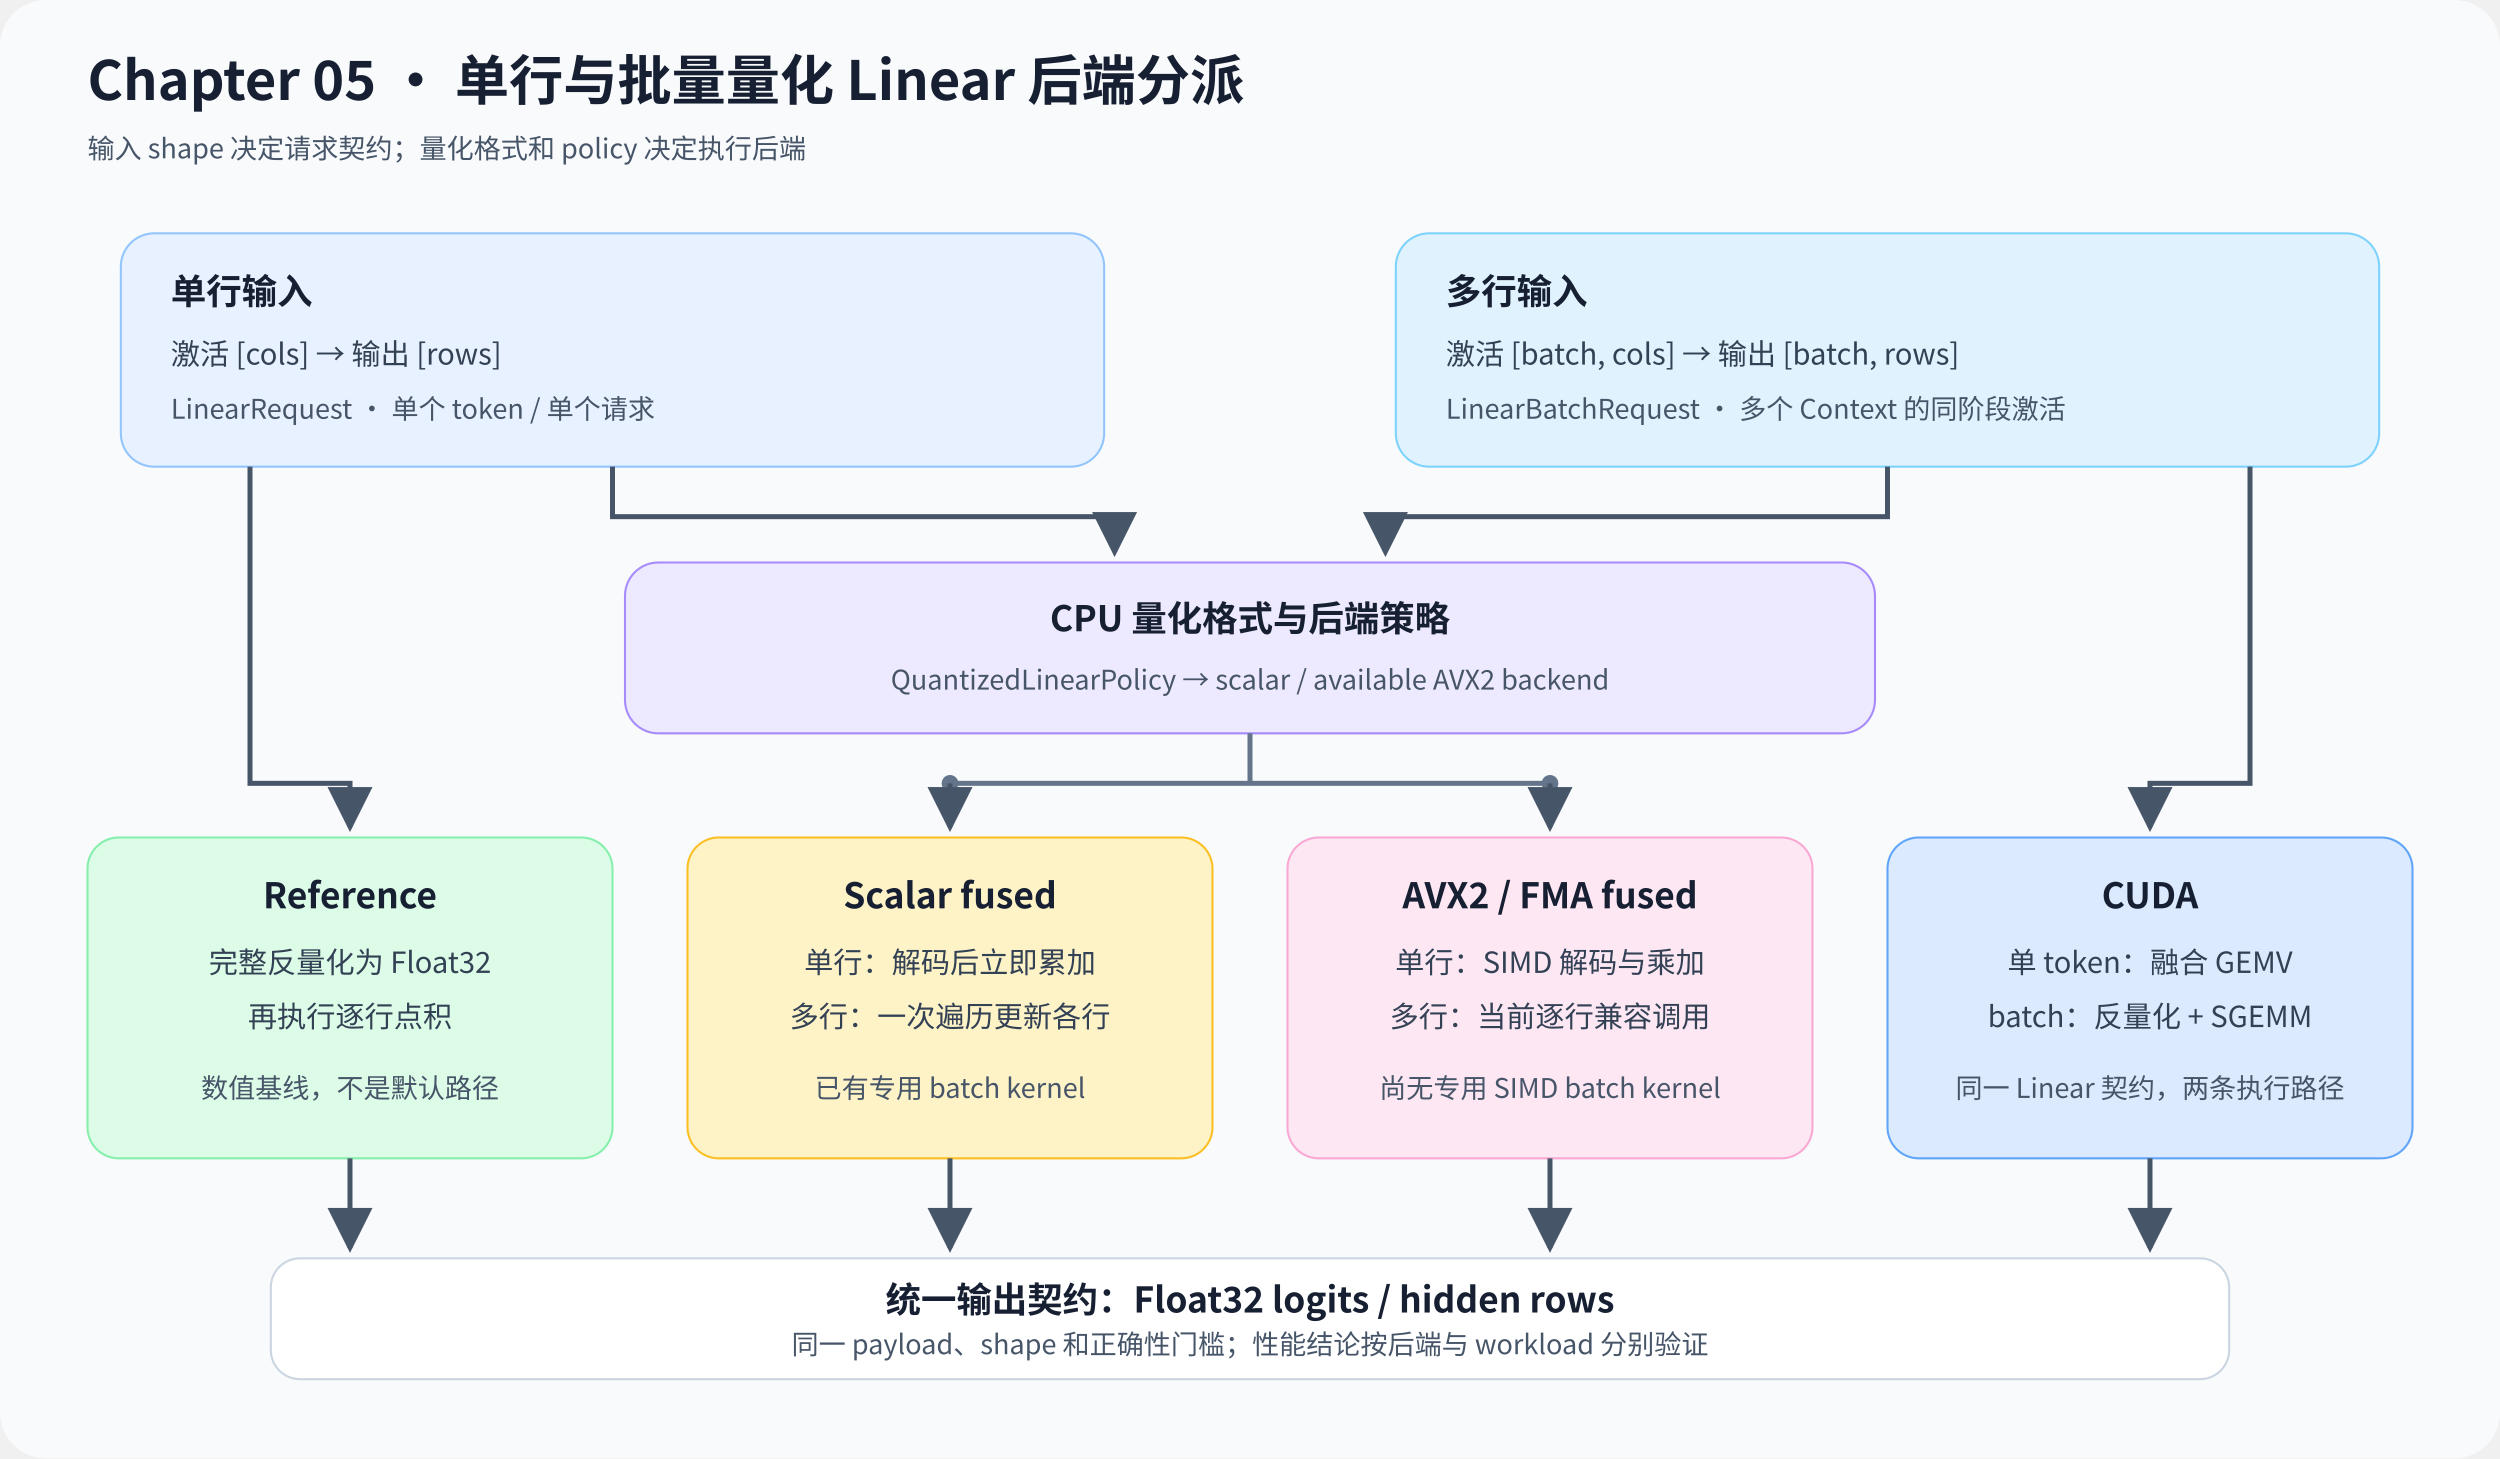
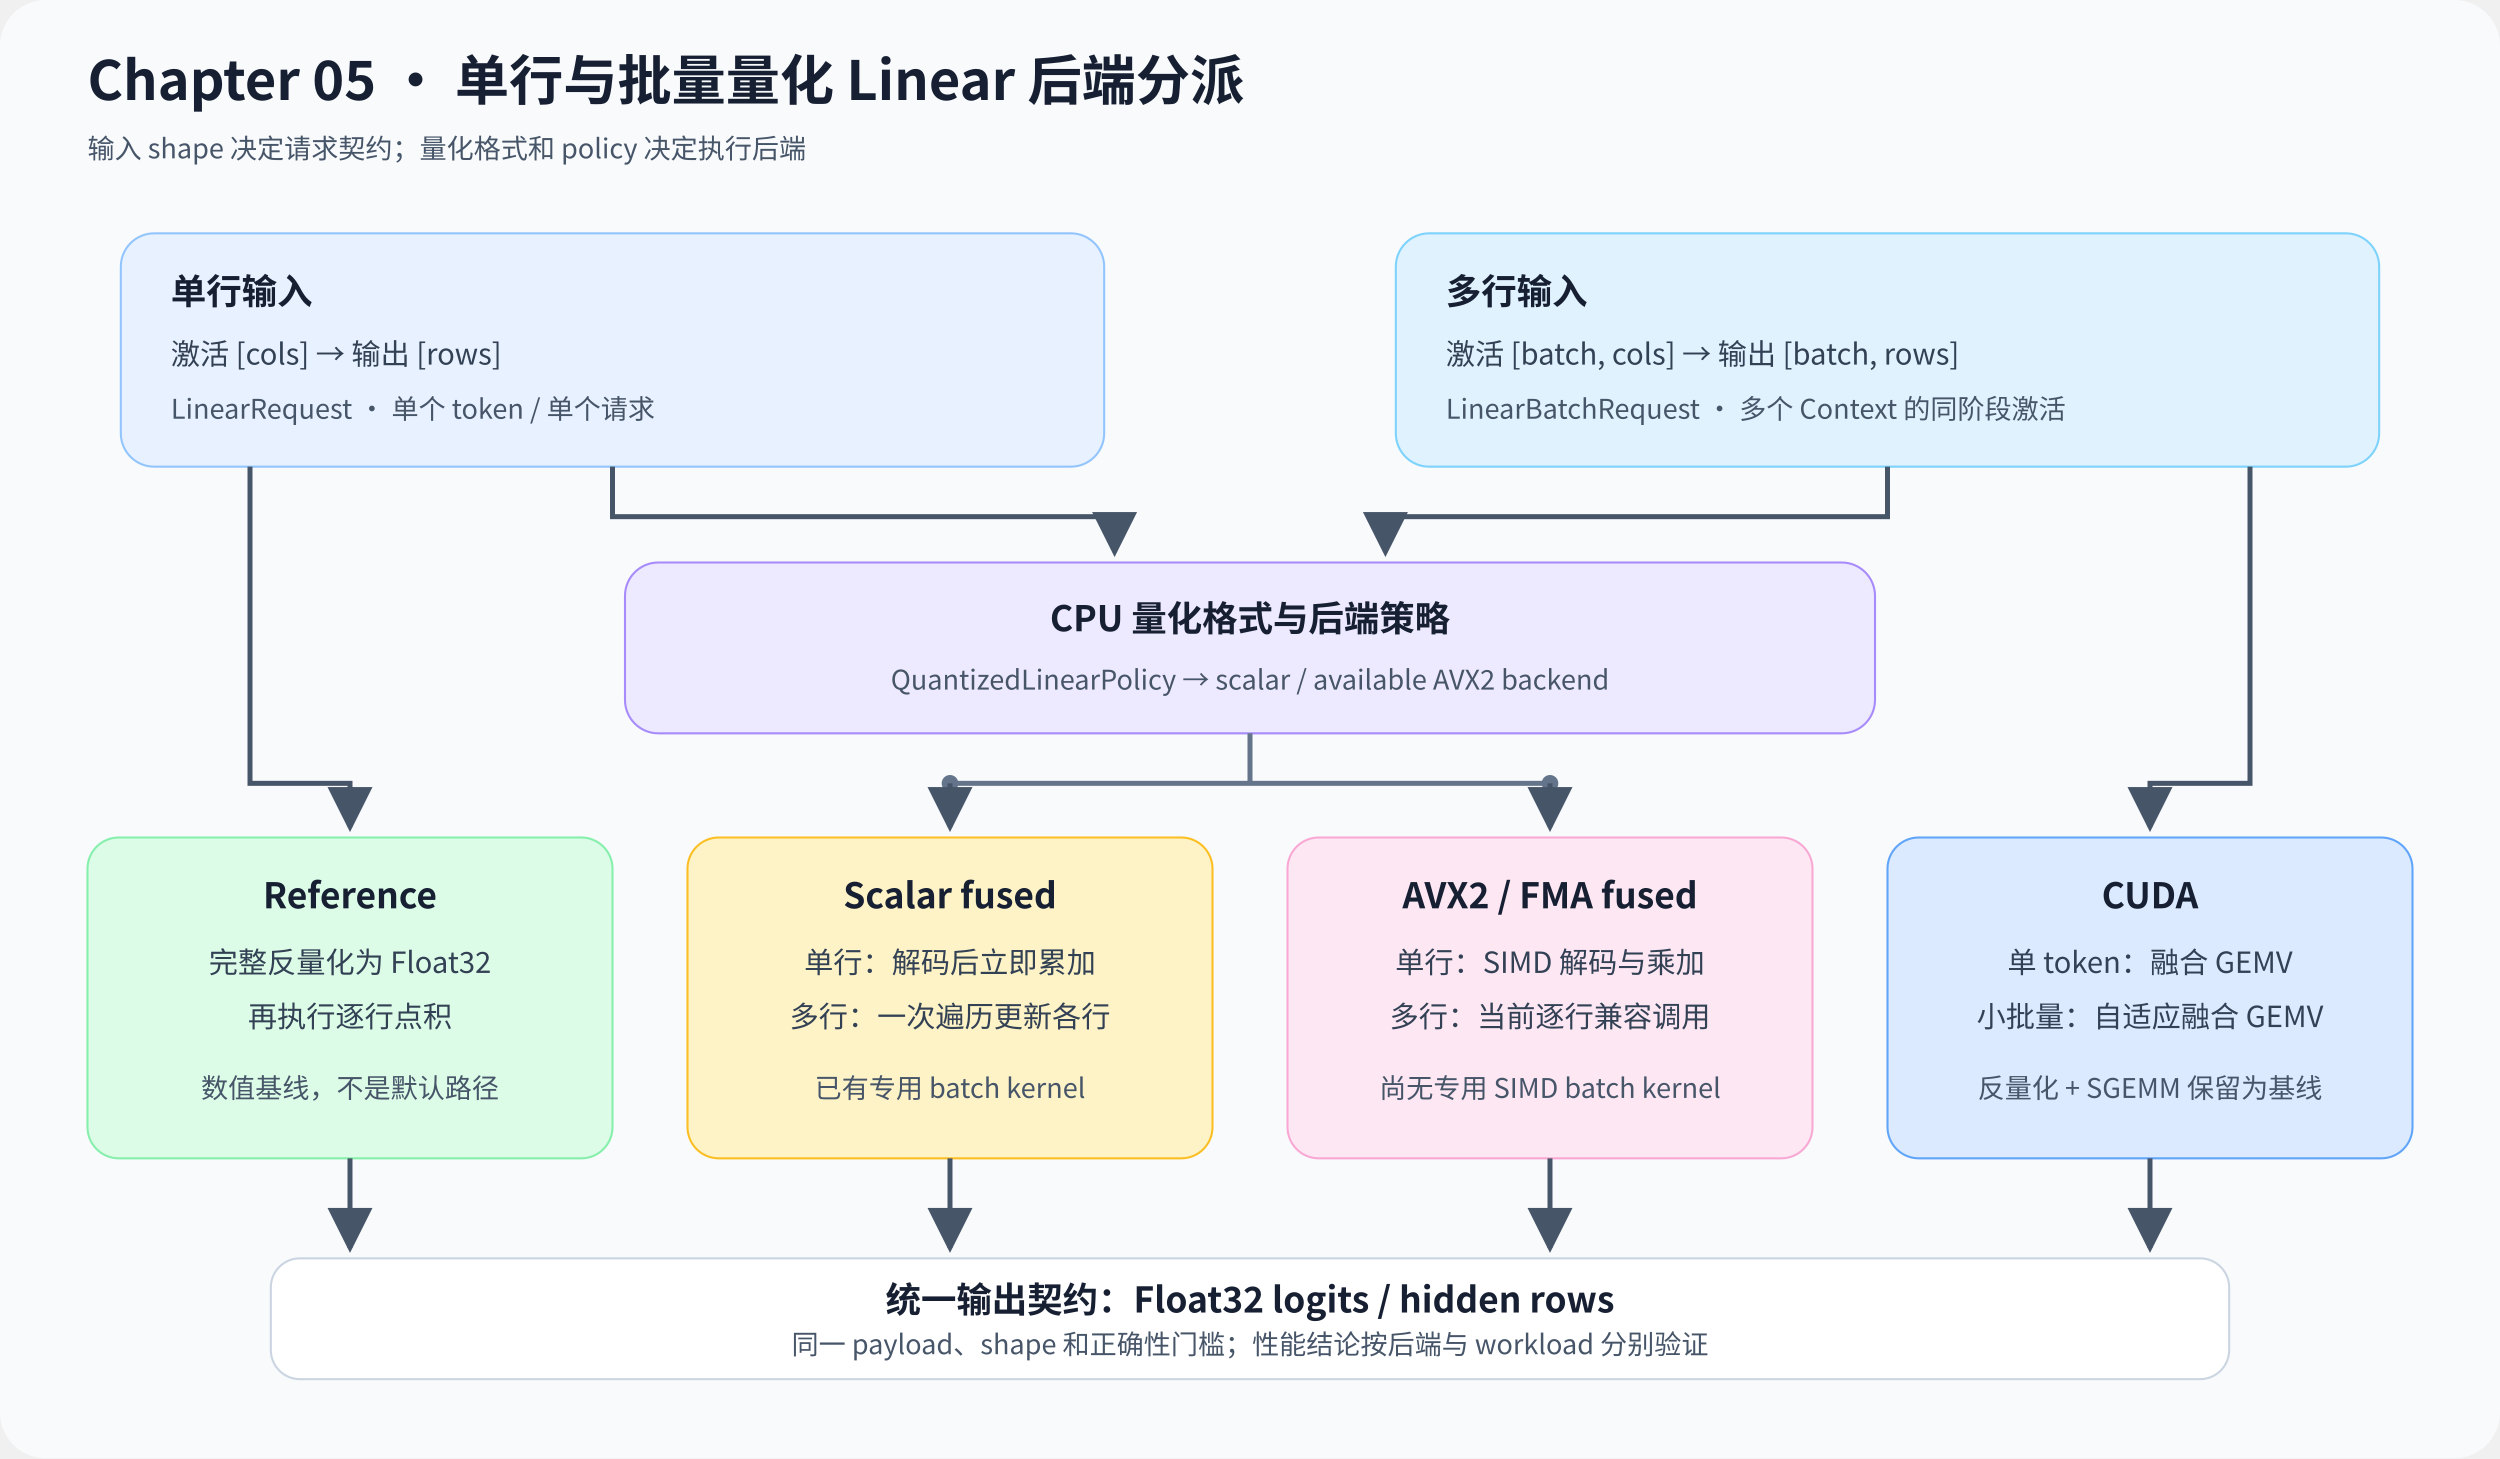
<svg xmlns="http://www.w3.org/2000/svg" viewBox="0 0 1200 700" role="img" aria-labelledby="title desc">
  <defs>
    <marker id="arrow" markerWidth="9" markerHeight="9" refX="8" refY="4.5" orient="auto">
      <path d="M0 0L9 4.5L0 9Z" fill="#475569" />
    </marker>
    <style>
      .title { font-family: "Noto Sans CJK SC"; font-size: 26px; font-weight: 700; fill: #172033; }
      .label { font-family: "Noto Sans CJK SC"; font-size: 17px; font-weight: 700; fill: #172033; }
      .text { font-family: "Noto Sans CJK SC"; font-size: 14px; fill: #334155; }
      .small { font-family: "Noto Sans CJK SC"; font-size: 13px; fill: #475569; }
      .line { stroke: #475569; stroke-width: 2.4; fill: none; marker-end: url(#arrow); }
      .bus { stroke: #64748b; stroke-width: 2.4; fill: none; }
    </style>
  </defs>
  <rect width="1200" height="700" rx="22" fill="#f8fafc" />
  <text x="42" y="48" class="title">Chapter 05 · 单行与批量量化 Linear 后端分派</text>
  <text x="42" y="76" class="small">输入 shape 决定请求契约；量化格式和 policy 决定执行后端</text>
  <rect x="58" y="112" width="472" height="112" rx="16" fill="#e8f1ff" stroke="#93c5fd" />
  <text x="82" y="146" class="label">单行输入</text>
  <text x="82" y="175" class="text">激活 [cols] → 输出 [rows]</text>
  <text x="82" y="201" class="small">LinearRequest · 单个 token / 单个请求</text>
  <rect x="670" y="112" width="472" height="112" rx="16" fill="#e0f2fe" stroke="#7dd3fc" />
  <text x="694" y="146" class="label">多行输入</text>
  <text x="694" y="175" class="text">激活 [batch, cols] → 输出 [batch, rows]</text>
  <text x="694" y="201" class="small">LinearBatchRequest · 多个 Context 的同阶段激活</text>
  <rect x="300" y="270" width="600" height="82" rx="16" fill="#ede9fe" stroke="#a78bfa" />
  <text x="600" y="303" text-anchor="middle" class="label">CPU 量化格式与后端策略</text>
  <text x="600" y="331" text-anchor="middle" class="small">QuantizedLinearPolicy → scalar / available AVX2 backend</text>
  <path d="M294 224V248H535V265" class="line" />
  <path d="M906 224V248H665V265" class="line" />
  <path d="M600 352V376" class="bus" />
  <path d="M456 376H744" class="bus" />
  <circle cx="456" cy="376" r="4" fill="#64748b" />
  <circle cx="744" cy="376" r="4" fill="#64748b" />
  <path d="M456 376V397" class="line" />
  <path d="M744 376V397" class="line" />
  <path d="M120 224V376H168V397" class="line" />
  <path d="M1080 224V376H1032V397" class="line" />
  <rect x="42" y="402" width="252" height="154" rx="15" fill="#dcfce7" stroke="#86efac" />
  <text x="168" y="436" text-anchor="middle" class="label">Reference</text>
  <text x="168" y="467" text-anchor="middle" class="text">完整反量化为 Float32</text>
  <text x="168" y="493" text-anchor="middle" class="text">再执行逐行点积</text>
  <text x="168" y="527" text-anchor="middle" class="small">数值基线，不是默认路径</text>
  <rect x="330" y="402" width="252" height="154" rx="15" fill="#fef3c7" stroke="#fbbf24" />
  <text x="456" y="436" text-anchor="middle" class="label">Scalar fused</text>
  <text x="456" y="467" text-anchor="middle" class="text">单行：解码后立即累加</text>
  <text x="456" y="493" text-anchor="middle" class="text">多行：一次遍历更新各行</text>
  <text x="456" y="527" text-anchor="middle" class="small">已有专用 batch kernel</text>
  <rect x="618" y="402" width="252" height="154" rx="15" fill="#fce7f3" stroke="#f9a8d4" />
  <text x="744" y="436" text-anchor="middle" class="label">AVX2 / FMA fused</text>
  <text x="744" y="467" text-anchor="middle" class="text">单行：SIMD 解码与乘加</text>
  <text x="744" y="493" text-anchor="middle" class="text">多行：当前逐行兼容调用</text>
  <text x="744" y="527" text-anchor="middle" class="small">尚无专用 SIMD batch kernel</text>
  <rect x="906" y="402" width="252" height="154" rx="15" fill="#dbeafe" stroke="#60a5fa" />
  <text x="1032" y="436" text-anchor="middle" class="label">CUDA</text>
  <text x="1032" y="467" text-anchor="middle" class="text">单 token：融合 GEMV</text>
-   <text x="1032" y="493" text-anchor="middle" class="text">batch：反量化 + SGEMM</text>
-   <text x="1032" y="527" text-anchor="middle" class="small">同一 Linear 契约，两条执行路径</text>
+   <text x="1032" y="493" text-anchor="middle" class="text">小批量：自适应融合 GEMV</text>
+   <text x="1032" y="527" text-anchor="middle" class="small">反量化 + SGEMM 保留为基线</text>
  <rect x="130" y="604" width="940" height="58" rx="14" fill="#ffffff" stroke="#cbd5e1" />
  <text x="600" y="630" text-anchor="middle" class="label">统一输出契约：Float32 logits / hidden rows</text>
  <text x="600" y="650" text-anchor="middle" class="small">同一 payload、shape 和正确性门槛；性能结论按后端与 workload 分别验证</text>
  <path d="M168 556V599" class="line" />
  <path d="M456 556V599" class="line" />
  <path d="M744 556V599" class="line" />
  <path d="M1032 556V599" class="line" />
</svg>
